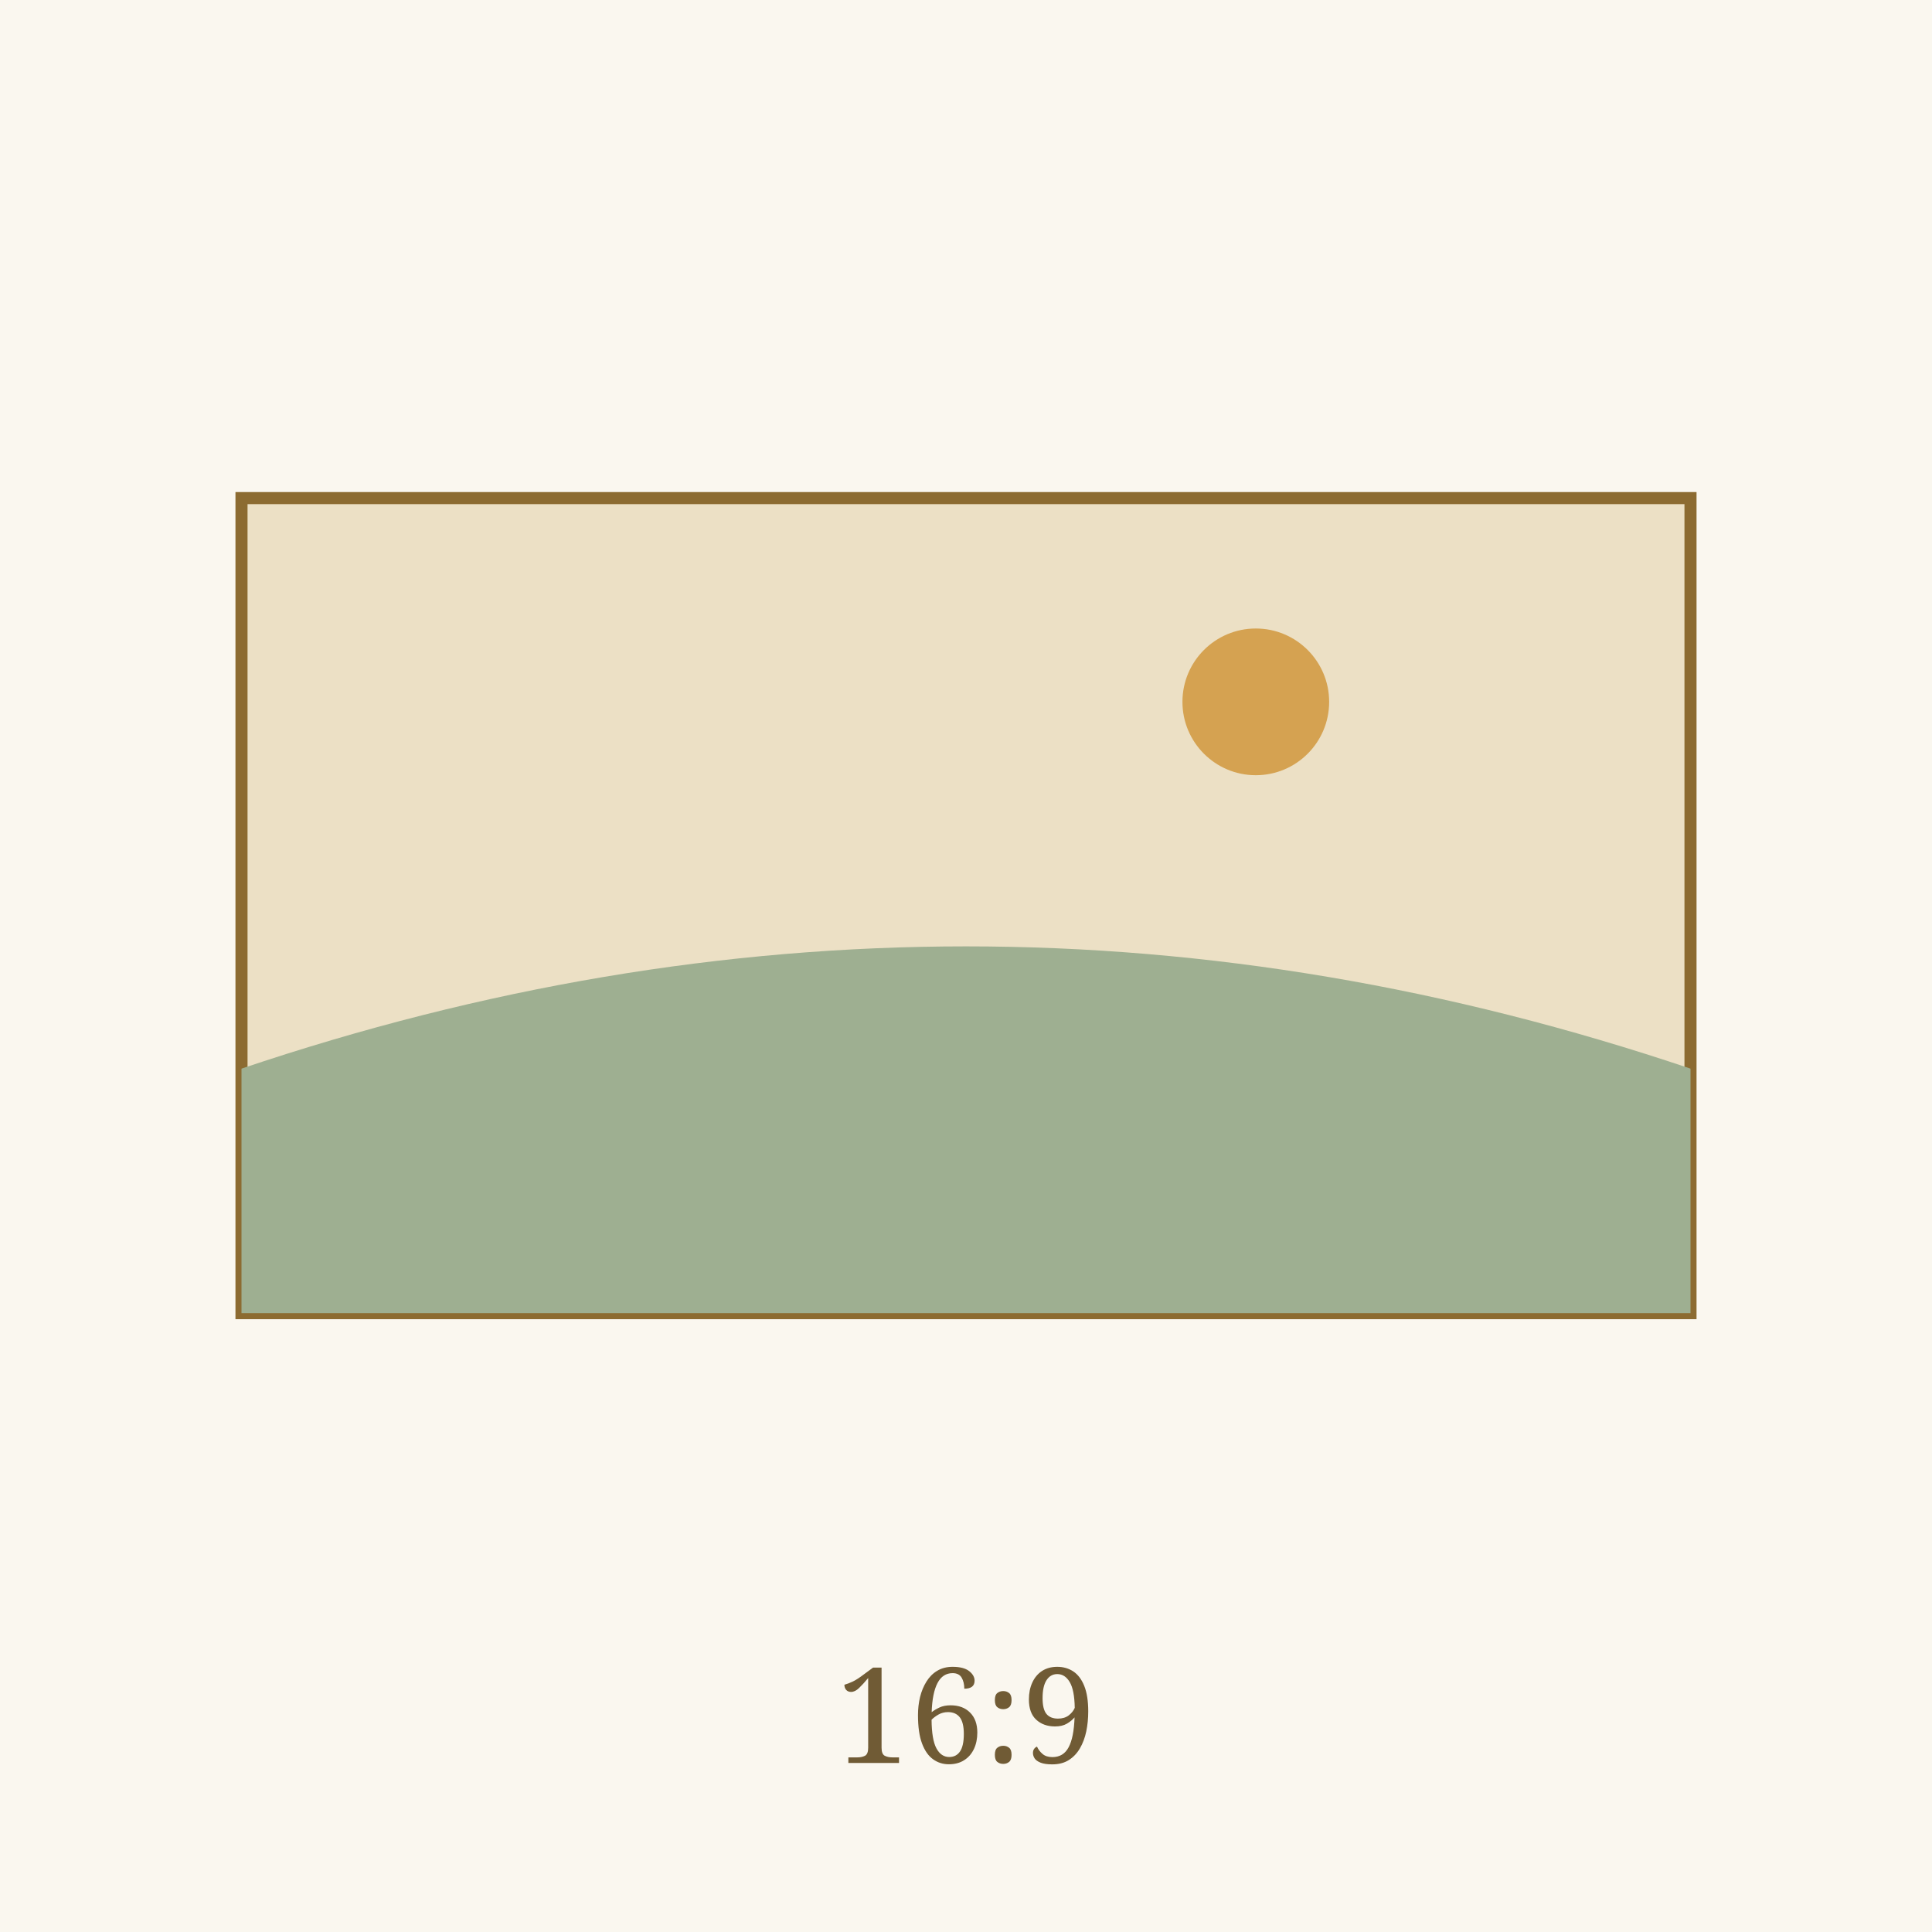
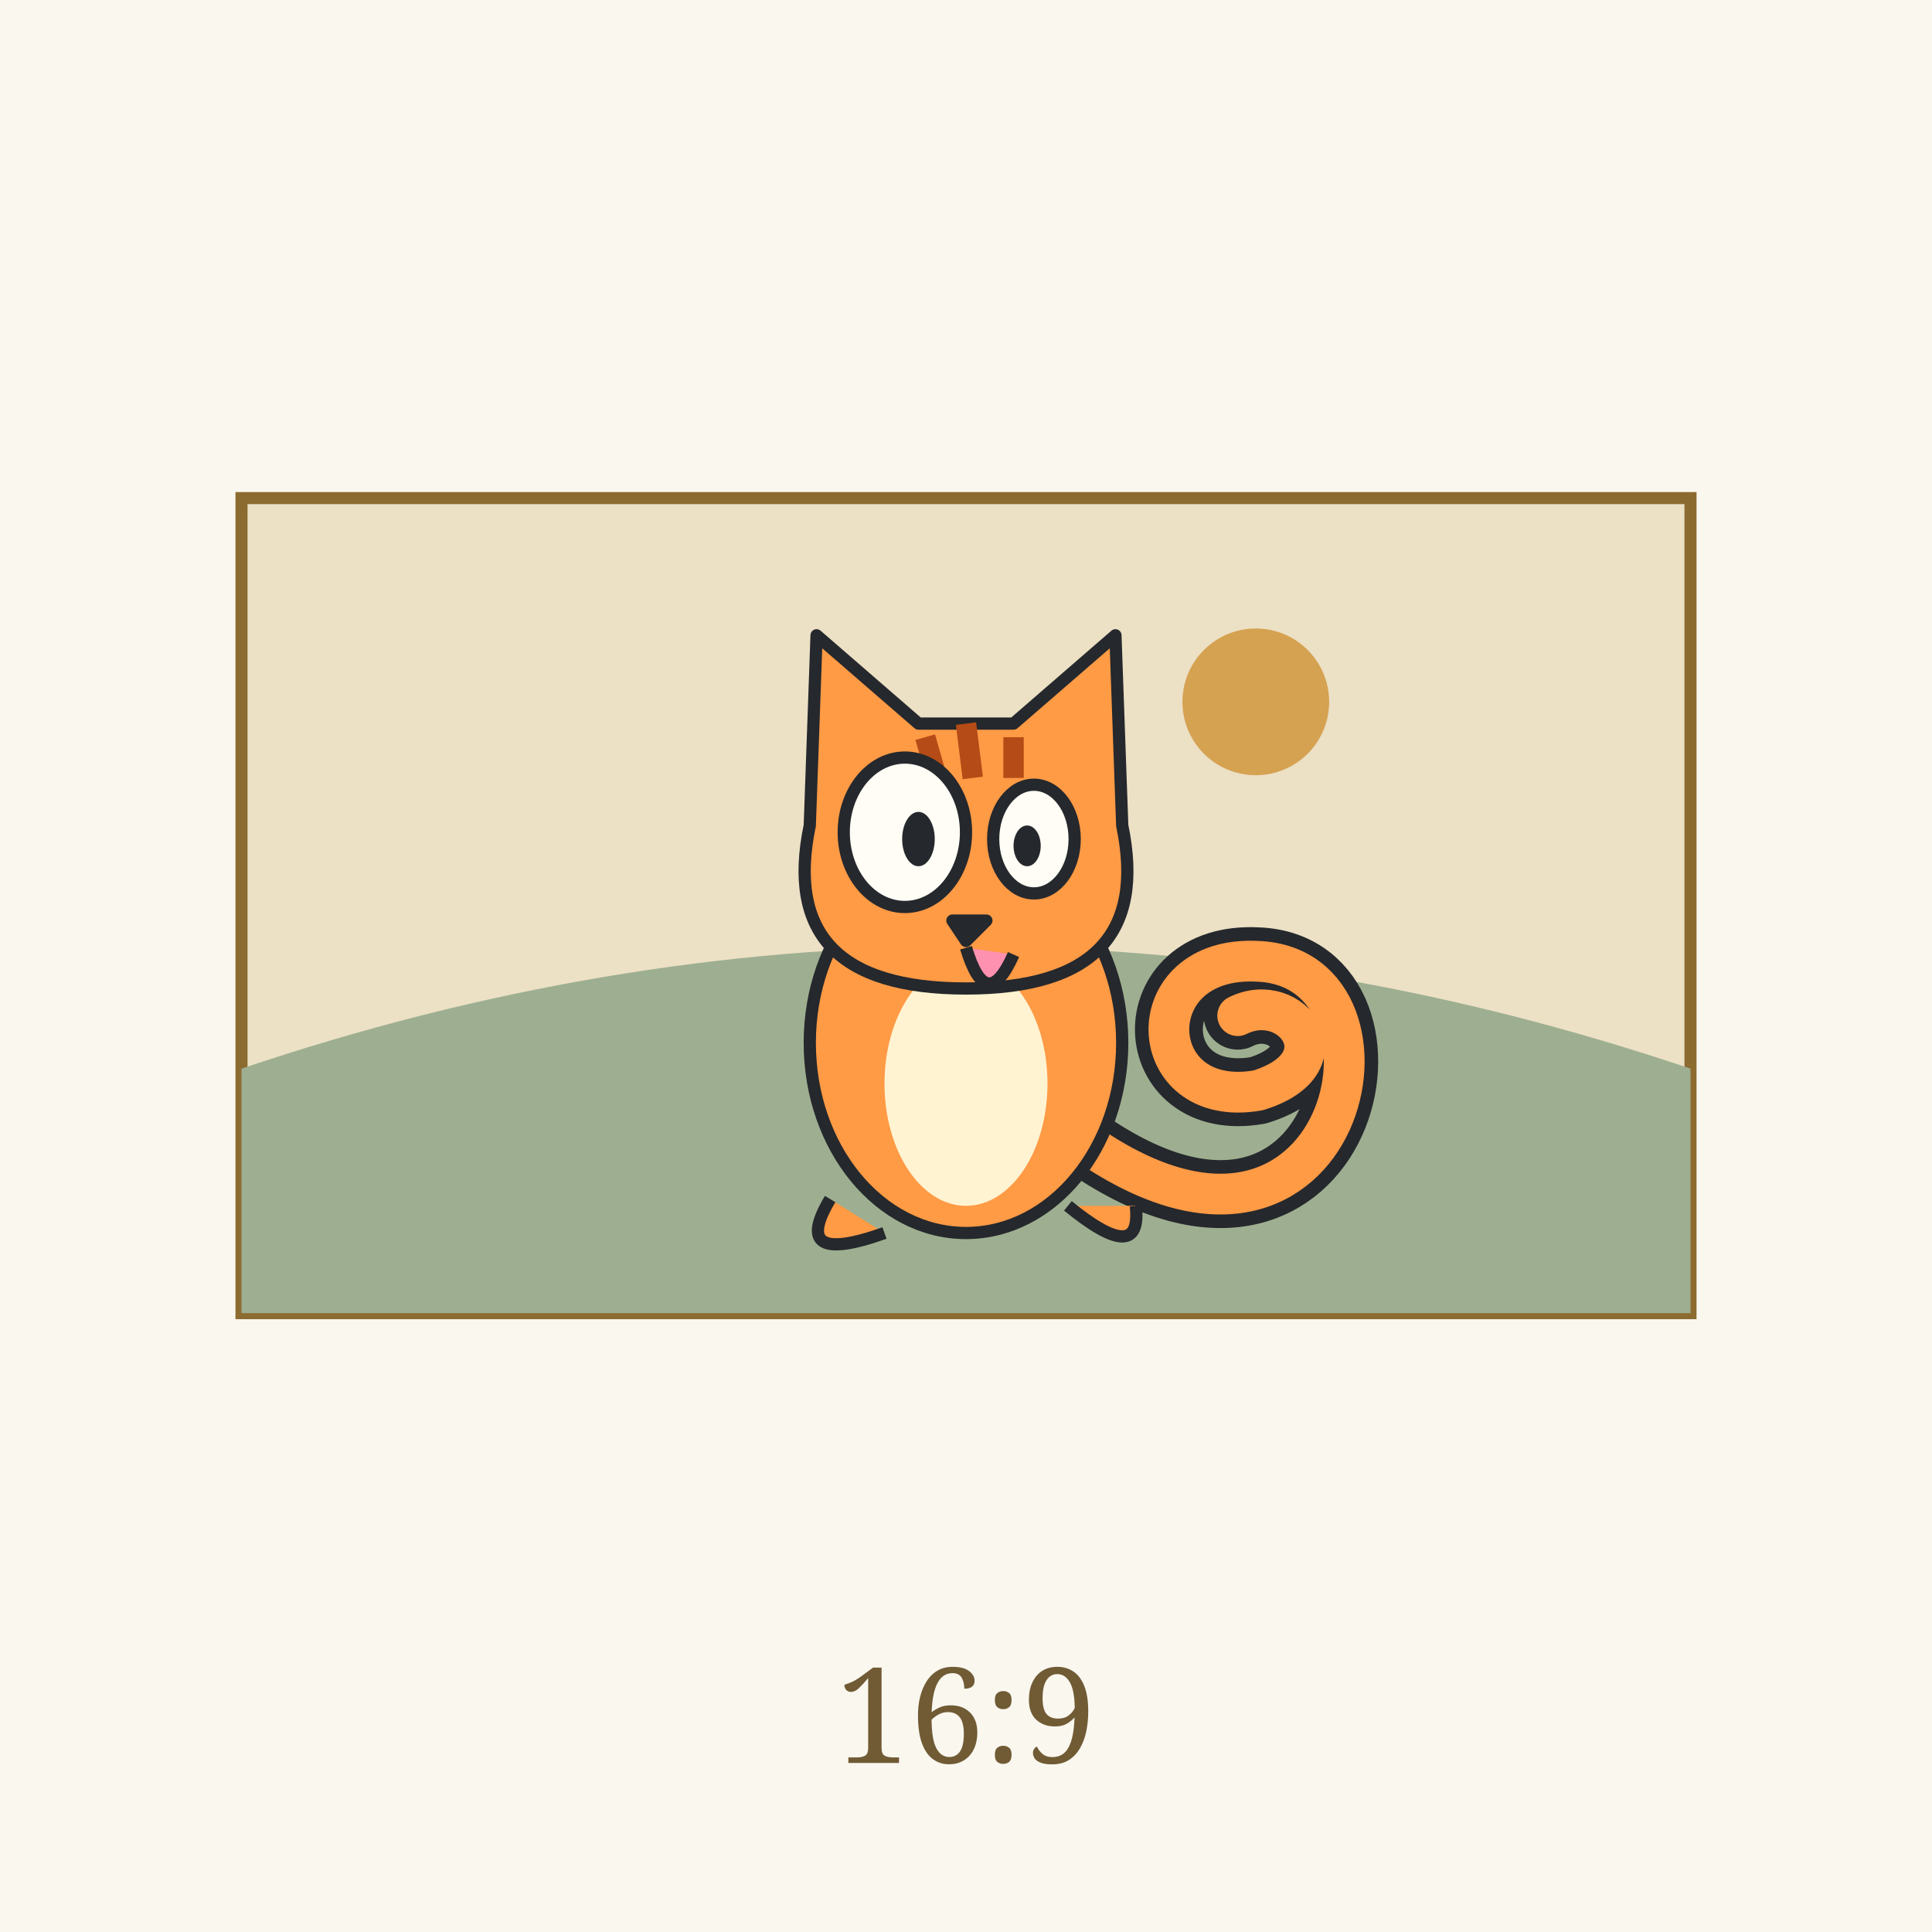
<svg xmlns="http://www.w3.org/2000/svg" width="320" height="320" viewBox="0 0 320 320" role="img">
  <defs>
    <clipPath id="clip">
      <rect x="20" y="65" width="280" height="190" />
    </clipPath>
  </defs>
  <rect width="320" height="320" fill="#faf7ef" />
  <rect data-frame="true" x="40" y="82.5" width="240" height="135" fill="#ece0c5" stroke="#8c6b31" stroke-width="2" />
  <path d="M40 177 Q160 136.5 280 177V217.5H40Z" fill="#9eaf91" />
  <circle cx="208" cy="116.25" r="12.15" fill="#d5a251" />
  <text x="160" y="292" text-anchor="middle" font-family="Georgia,serif" font-size="22" fill="#705b35">16:9</text>
+   <g data-mascot="quirky-orange-cat" transform="translate(160 144.6) scale(1.125)" stroke="#25282c" stroke-width="1.8" stroke-linejoin="round">
+     <path d="M18 40C56 66 67 14 43 13C25 12 26 35 43 32C56 28 48 17 40 21" fill="none" stroke="#25282c" stroke-width="10" stroke-linecap="round" />
+     <path d="M18 40C56 66 67 14 43 13C25 12 26 35 43 32C56 28 48 17 40 21" fill="none" stroke="#ff9a45" stroke-width="6" stroke-linecap="round" />
+     <ellipse cx="0" cy="25" rx="23" ry="28" fill="#ff9a45" />
+     <ellipse cx="0" cy="31" rx="12" ry="18" fill="#fff3d1" stroke="none" />
+     <path d="M-23 -7L-22 -35L-7 -22L7 -22L22 -35L23 -7Q28 17 0 17Q-28 17 -23 -7Z" fill="#ff9a45" />
+     <path d="M-6 -20L-4 -13M0 -22L1 -14M7 -20L7 -14" stroke="#b54b16" stroke-width="3" />
+     <ellipse cx="-9" cy="-6" rx="9" ry="11" fill="#fffdf5" />
+     <ellipse cx="10" cy="-5" rx="6" ry="8" fill="#fffdf5" />
+     <ellipse cx="-7" cy="-5" rx="2.4" ry="4" fill="#25282c" stroke="none" />
+     <ellipse cx="9" cy="-4" rx="2" ry="3" fill="#25282c" stroke="none" />
+     <path d="M-2 7L3 7L0 10Z" fill="#25282c" />
+     <path d="M0 11Q3 21 7 12" fill="#ff91b0" />
+     <path d="M-20 48Q-26 58 -12 53M15 49Q26 58 25 49" fill="#ff9a45" />
+   </g>
</svg>
